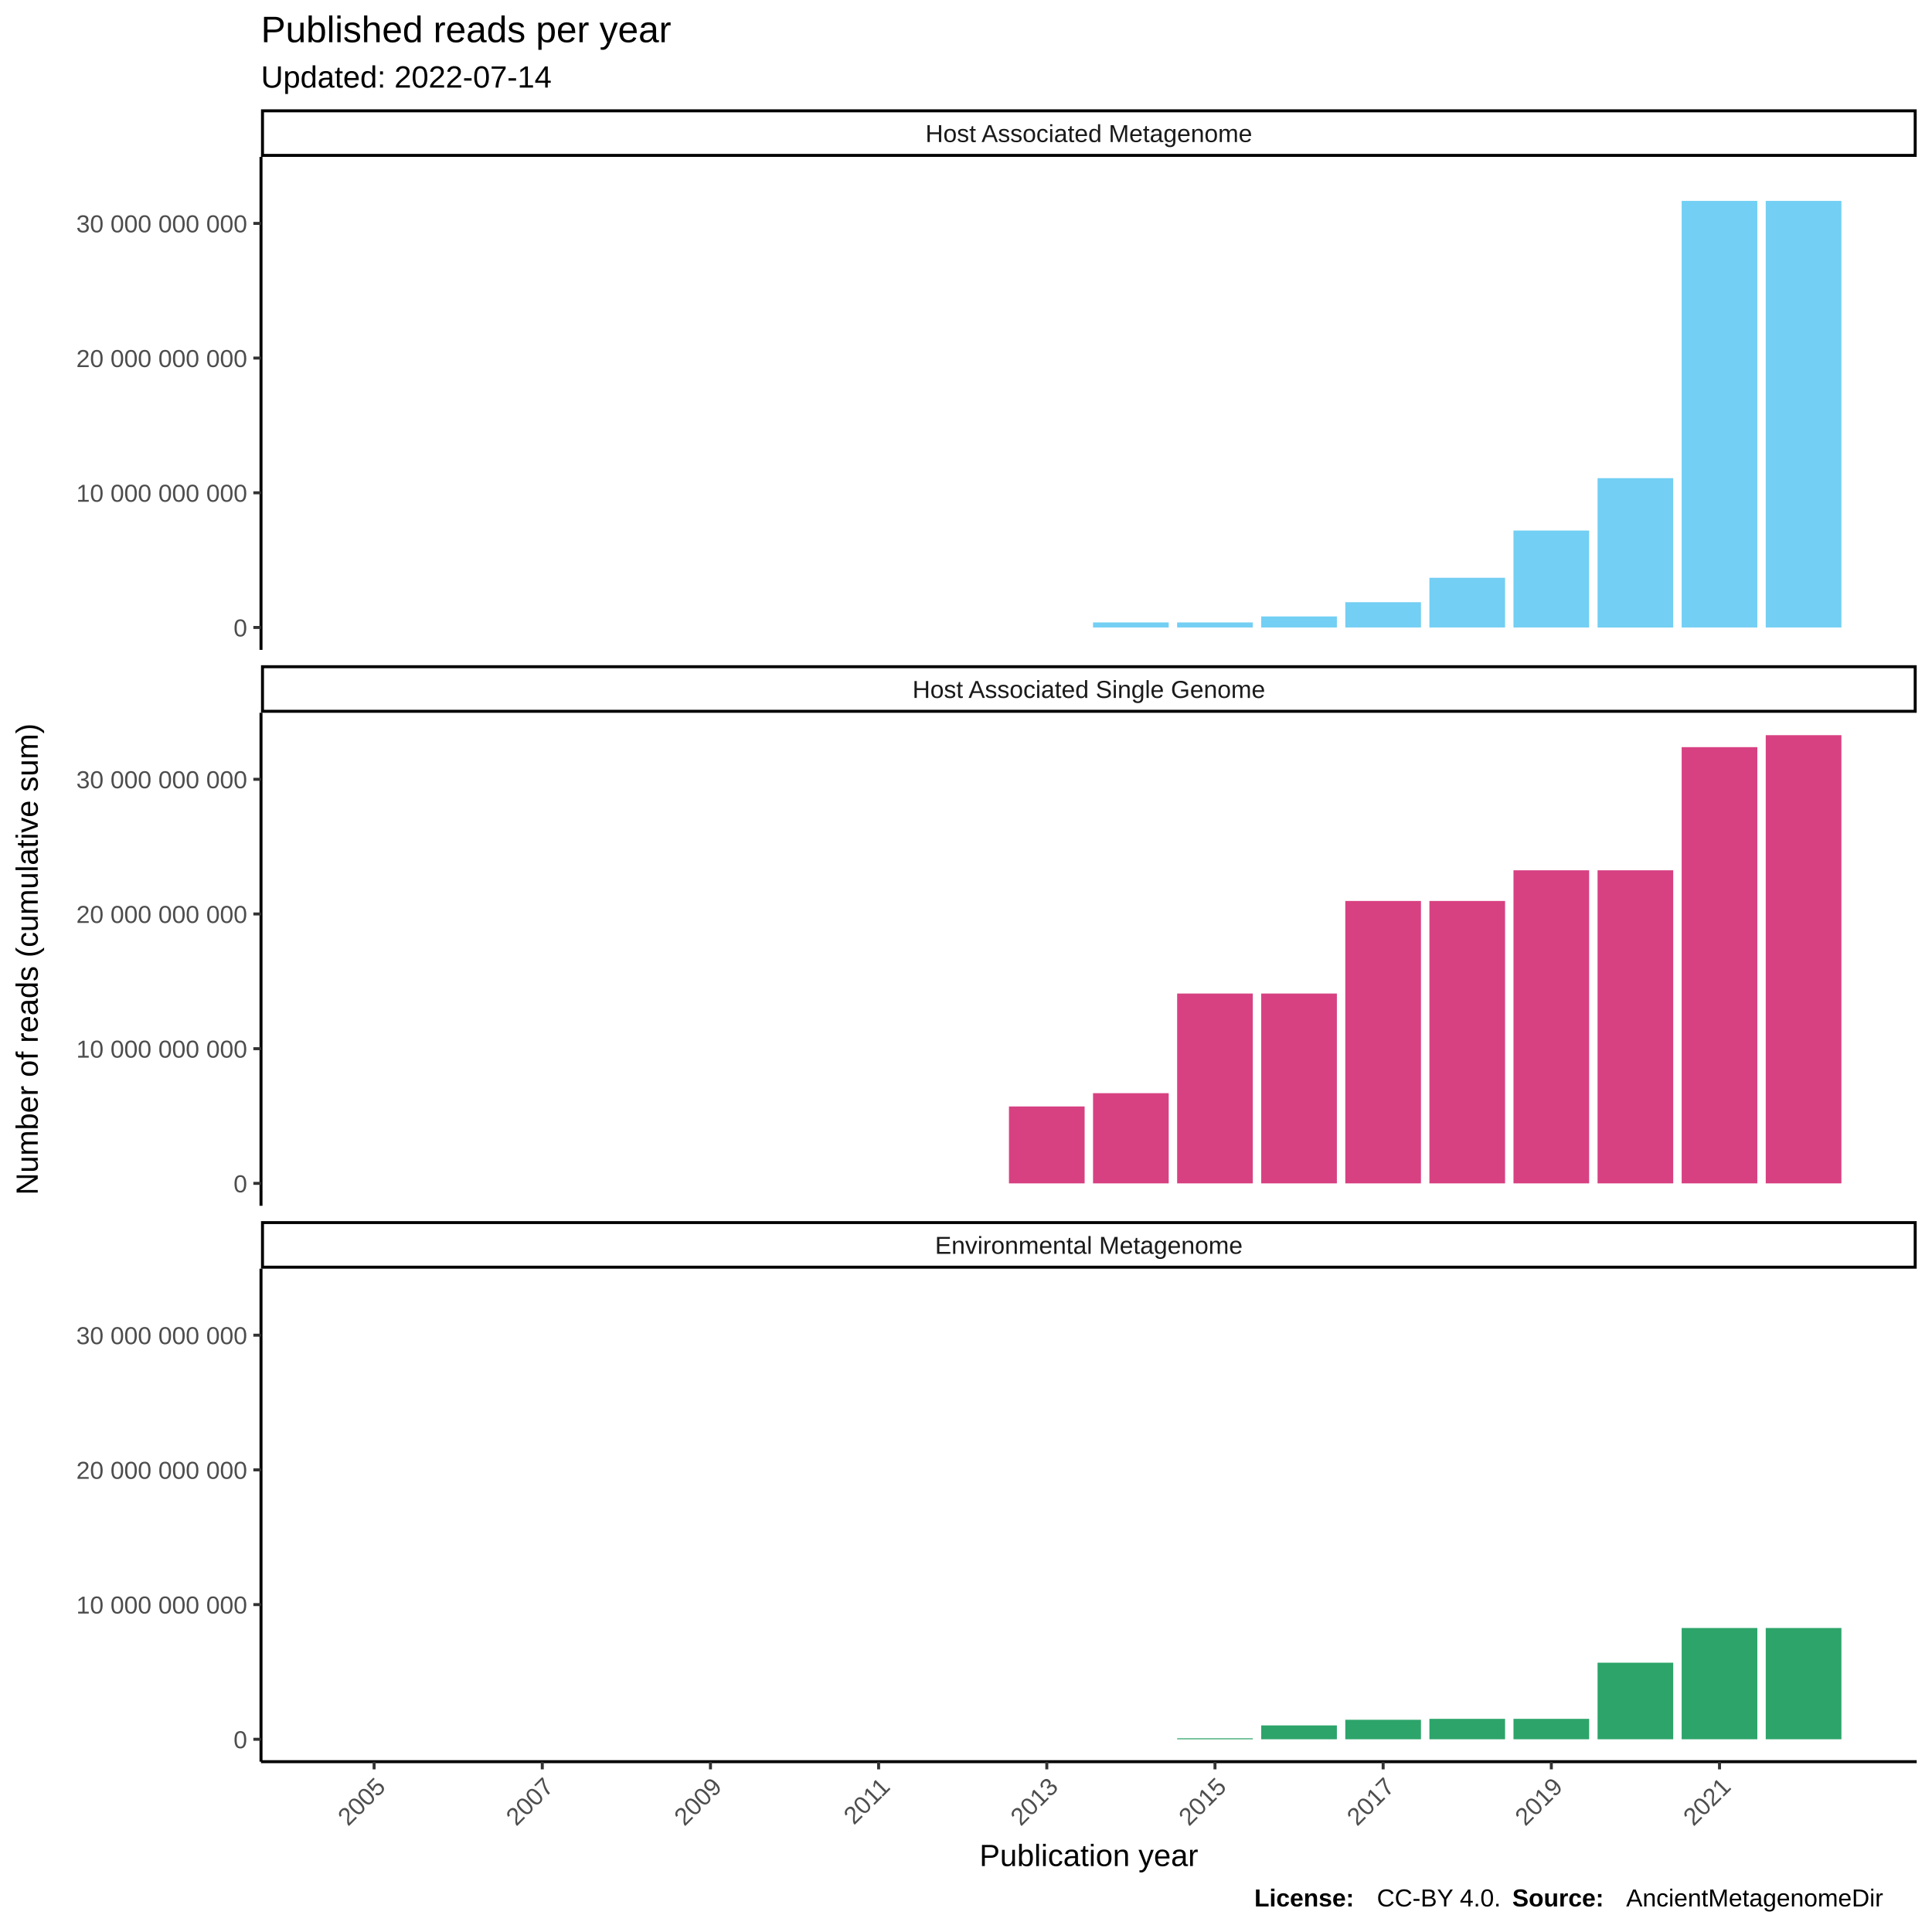
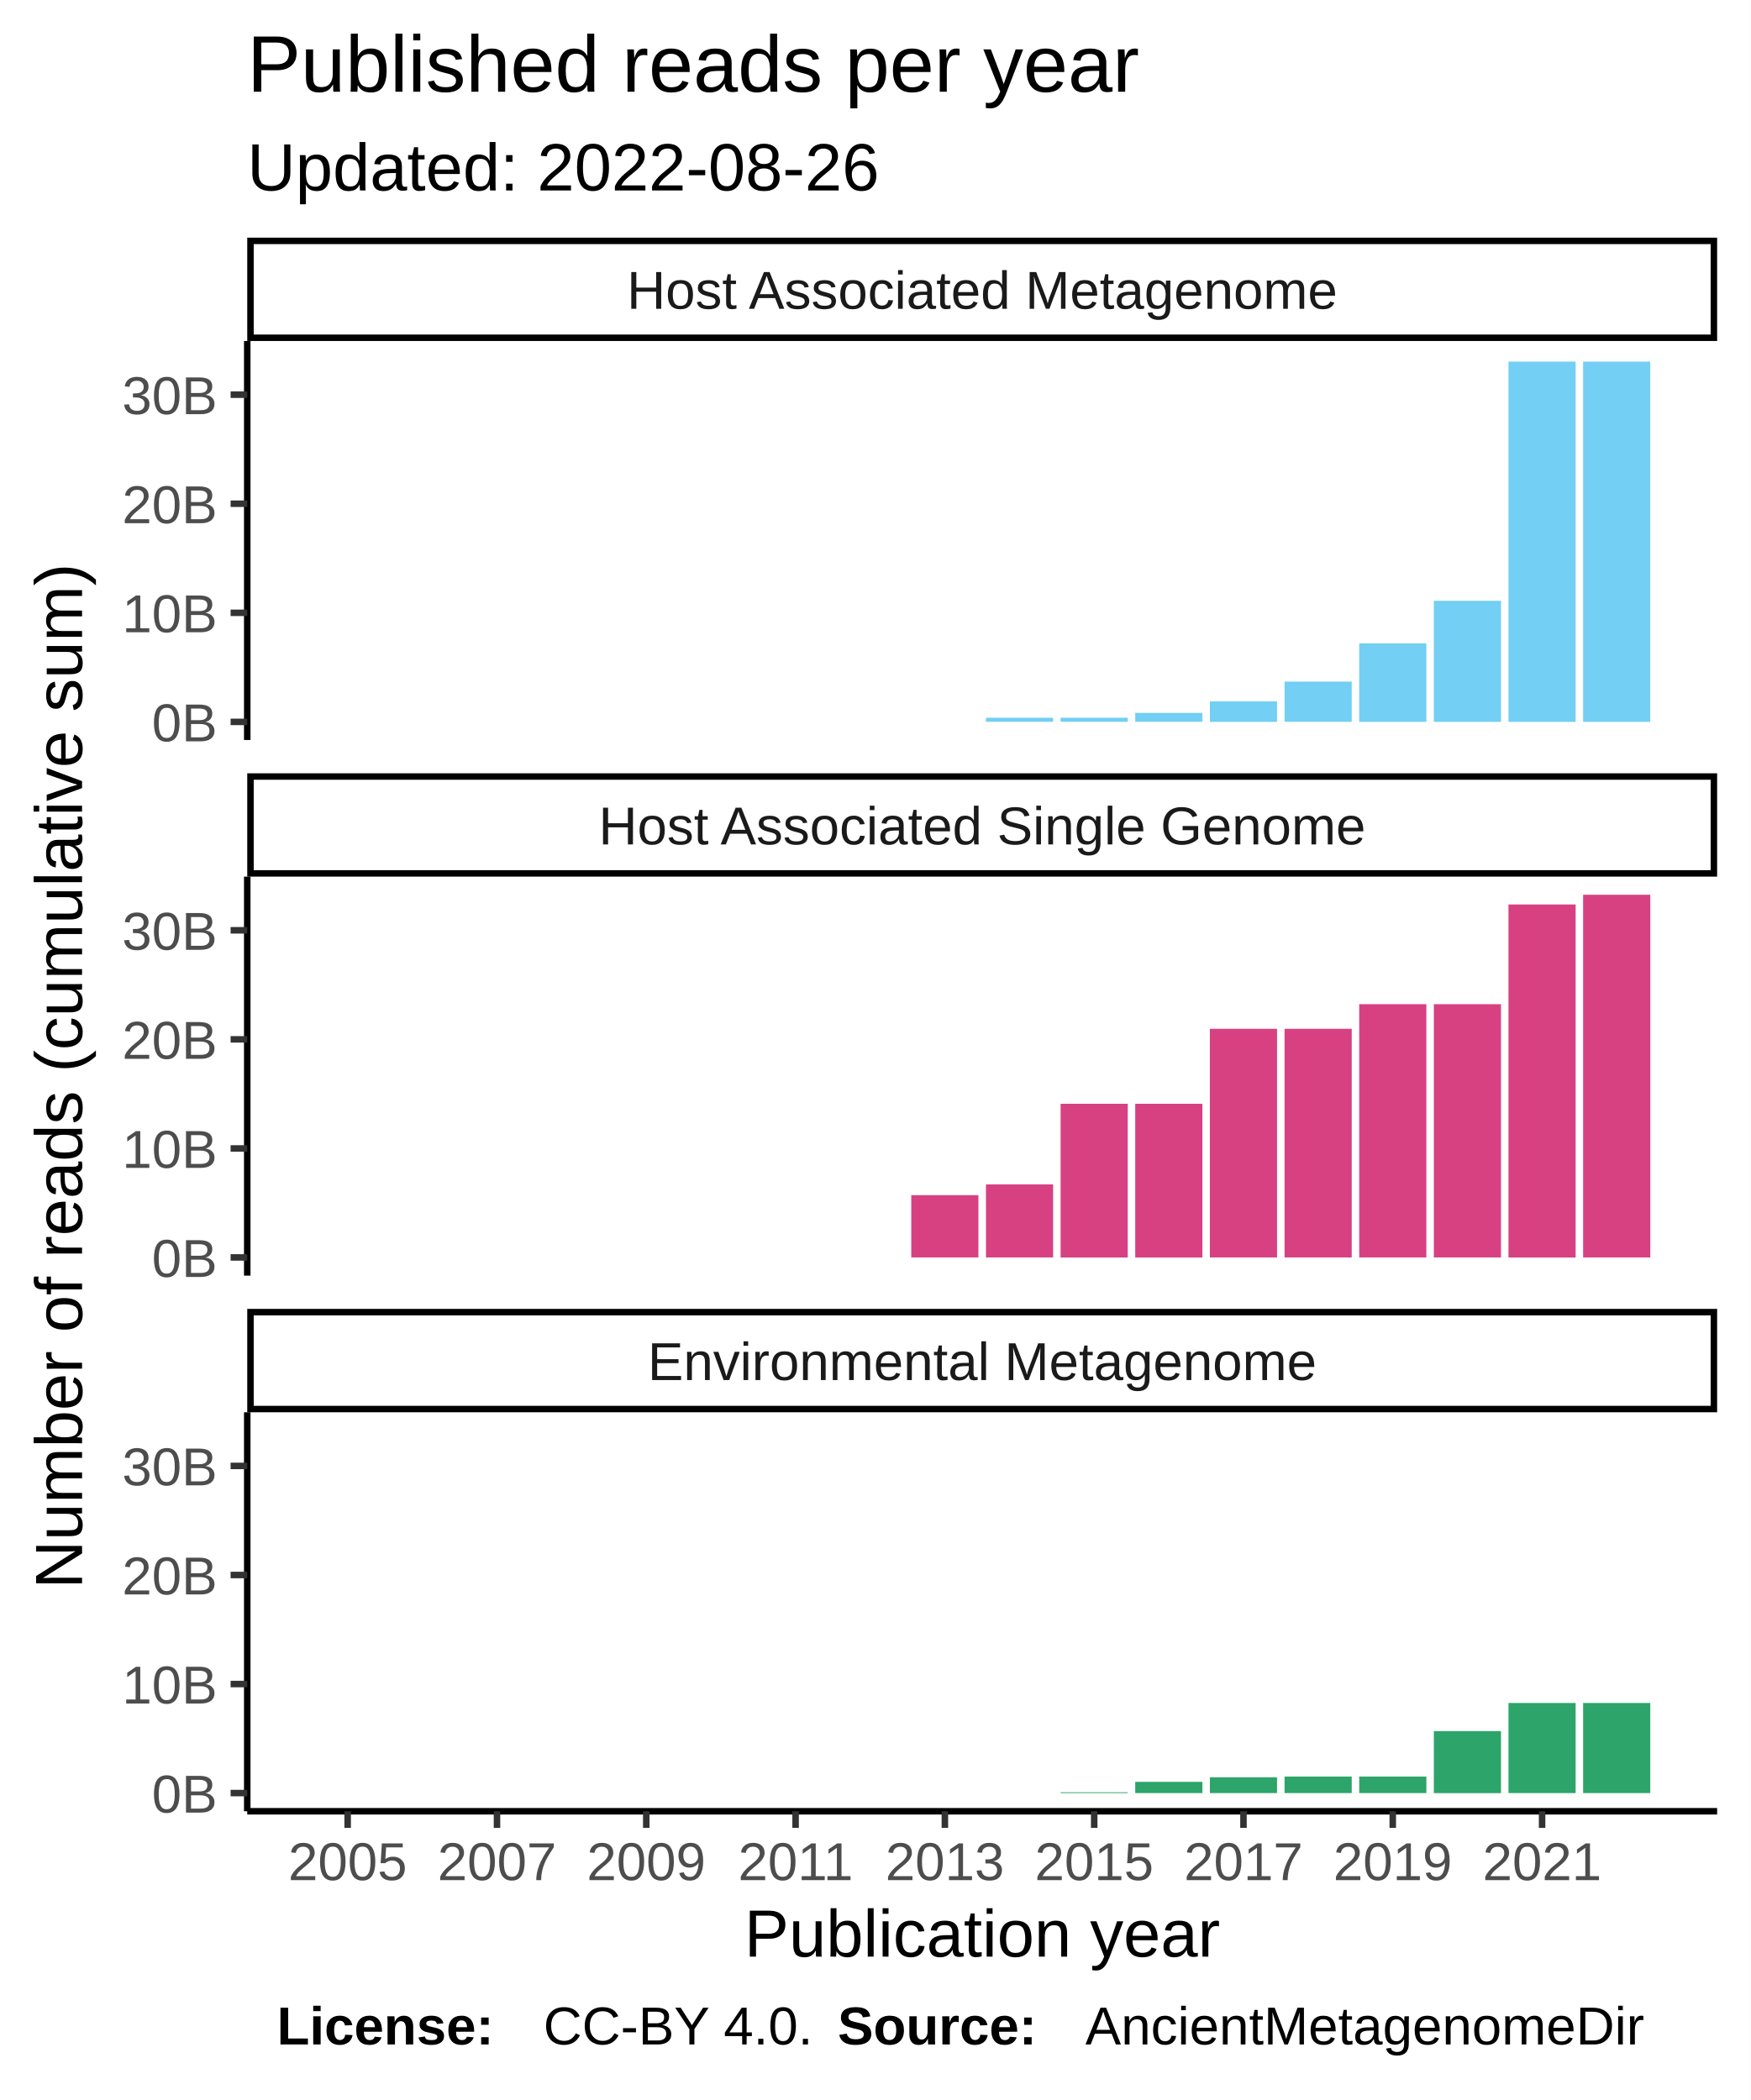
- <svg xmlns="http://www.w3.org/2000/svg" class="svglite" width="691.20pt" height="691.20pt" viewBox="0 0 691.20 691.20">
+ <svg xmlns="http://www.w3.org/2000/svg" class="svglite" width="288.00pt" height="345.60pt" viewBox="0 0 288.00 345.60">
  <defs>
    <style type="text/css">
    .svglite line, .svglite polyline, .svglite polygon, .svglite path, .svglite rect, .svglite circle {
      fill: none;
      stroke: #000000;
      stroke-linecap: round;
      stroke-linejoin: round;
      stroke-miterlimit: 10.00;
    }
    .svglite text {
      white-space: pre;
    }
  </style>
  </defs>
  <rect width="100%" height="100%" style="stroke: none; fill: #FFFFFF;" />
  <defs>
-     <clipPath id="cpMC4wMHw2OTEuMjB8MC4wMHw2OTEuMjA=">
-       <rect x="0.00" y="0.00" width="691.20" height="691.20" />
+     <clipPath id="cpMC4wMHwyODguMDB8MC4wMHwzNDUuNjA=">
+       <rect x="0.00" y="0.00" width="288.00" height="345.60" />
    </clipPath>
  </defs>
-   <g clip-path="url(#cpMC4wMHw2OTEuMjB8MC4wMHw2OTEuMjA=)">
-     <rect x="0.00" y="0.00" width="691.20" height="691.20" style="stroke-width: 1.07; stroke: #FFFFFF; fill: #FFFFFF;" />
+   <g clip-path="url(#cpMC4wMHwyODguMDB8MC4wMHwzNDUuNjA=)">
+     <rect x="0.00" y="0.00" width="288.00" height="345.60" style="stroke-width: 1.07; stroke: #FFFFFF; fill: #FFFFFF;" />
  </g>
  <defs>
-     <clipPath id="cpOTMuMzh8Njg1LjcyfDU2LjEyfDIzMi41MQ==">
-       <rect x="93.38" y="56.12" width="592.34" height="176.39" />
+     <clipPath id="cpNDAuNjh8MjgyLjUyfDU2LjEyfDEyMS43OA==">
+       <rect x="40.68" y="56.12" width="241.84" height="65.66" />
    </clipPath>
  </defs>
-   <g clip-path="url(#cpOTMuMzh8Njg1LjcyfDU2LjEyfDIzMi41MQ==)">
-     <rect x="93.38" y="56.12" width="592.34" height="176.39" style="stroke-width: 1.07; stroke: none; fill: #FFFFFF;" />
-     <rect x="120.30" y="224.49" width="27.07" height="0.00" style="stroke-width: 1.07; stroke: none; stroke-linecap: square; stroke-linejoin: miter; fill: #73CFF3;" />
-     <rect x="150.39" y="224.49" width="27.07" height="0.00" style="stroke-width: 1.07; stroke: none; stroke-linecap: square; stroke-linejoin: miter; fill: #73CFF3;" />
-     <rect x="180.47" y="224.49" width="27.07" height="0.00" style="stroke-width: 1.07; stroke: none; stroke-linecap: square; stroke-linejoin: miter; fill: #73CFF3;" />
-     <rect x="210.55" y="224.49" width="27.07" height="0.00" style="stroke-width: 1.07; stroke: none; stroke-linecap: square; stroke-linejoin: miter; fill: #73CFF3;" />
-     <rect x="240.64" y="224.49" width="27.07" height="0.00" style="stroke-width: 1.07; stroke: none; stroke-linecap: square; stroke-linejoin: miter; fill: #73CFF3;" />
-     <rect x="270.72" y="224.49" width="27.07" height="0.00" style="stroke-width: 1.07; stroke: none; stroke-linecap: square; stroke-linejoin: miter; fill: #73CFF3;" />
-     <rect x="300.80" y="224.49" width="27.07" height="0.00" style="stroke-width: 1.07; stroke: none; stroke-linecap: square; stroke-linejoin: miter; fill: #73CFF3;" />
-     <rect x="330.89" y="224.49" width="27.07" height="0.00" style="stroke-width: 1.07; stroke: none; stroke-linecap: square; stroke-linejoin: miter; fill: #73CFF3;" />
-     <rect x="360.97" y="224.49" width="27.07" height="0.00" style="stroke-width: 1.07; stroke: none; stroke-linecap: square; stroke-linejoin: miter; fill: #73CFF3;" />
-     <rect x="391.05" y="222.69" width="27.07" height="1.80" style="stroke-width: 1.07; stroke: none; stroke-linecap: square; stroke-linejoin: miter; fill: #73CFF3;" />
-     <rect x="421.14" y="222.69" width="27.07" height="1.80" style="stroke-width: 1.07; stroke: none; stroke-linecap: square; stroke-linejoin: miter; fill: #73CFF3;" />
-     <rect x="451.22" y="220.54" width="27.07" height="3.95" style="stroke-width: 1.07; stroke: none; stroke-linecap: square; stroke-linejoin: miter; fill: #73CFF3;" />
-     <rect x="481.30" y="215.45" width="27.07" height="9.04" style="stroke-width: 1.07; stroke: none; stroke-linecap: square; stroke-linejoin: miter; fill: #73CFF3;" />
-     <rect x="511.39" y="206.71" width="27.07" height="17.78" style="stroke-width: 1.07; stroke: none; stroke-linecap: square; stroke-linejoin: miter; fill: #73CFF3;" />
-     <rect x="541.47" y="189.81" width="27.07" height="34.68" style="stroke-width: 1.07; stroke: none; stroke-linecap: square; stroke-linejoin: miter; fill: #73CFF3;" />
-     <rect x="571.55" y="171.07" width="27.07" height="53.43" style="stroke-width: 1.07; stroke: none; stroke-linecap: square; stroke-linejoin: miter; fill: #73CFF3;" />
-     <rect x="601.64" y="71.87" width="27.07" height="152.62" style="stroke-width: 1.07; stroke: none; stroke-linecap: square; stroke-linejoin: miter; fill: #73CFF3;" />
-     <rect x="631.72" y="71.87" width="27.07" height="152.62" style="stroke-width: 1.07; stroke: none; stroke-linecap: square; stroke-linejoin: miter; fill: #73CFF3;" />
+   <g clip-path="url(#cpNDAuNjh8MjgyLjUyfDU2LjEyfDEyMS43OA==)">
+     <rect x="40.68" y="56.12" width="241.84" height="65.66" style="stroke-width: 1.07; stroke: none; fill: #FFFFFF;" />
+     <rect x="51.68" y="118.80" width="11.05" height="0.00" style="stroke-width: 1.07; stroke: none; stroke-linecap: square; stroke-linejoin: miter; fill: #73CFF3;" />
+     <rect x="63.96" y="118.80" width="11.05" height="0.00" style="stroke-width: 1.07; stroke: none; stroke-linecap: square; stroke-linejoin: miter; fill: #73CFF3;" />
+     <rect x="76.24" y="118.80" width="11.05" height="0.00" style="stroke-width: 1.07; stroke: none; stroke-linecap: square; stroke-linejoin: miter; fill: #73CFF3;" />
+     <rect x="88.52" y="118.80" width="11.05" height="0.00" style="stroke-width: 1.07; stroke: none; stroke-linecap: square; stroke-linejoin: miter; fill: #73CFF3;" />
+     <rect x="100.80" y="118.80" width="11.05" height="0.00" style="stroke-width: 1.07; stroke: none; stroke-linecap: square; stroke-linejoin: miter; fill: #73CFF3;" />
+     <rect x="113.09" y="118.80" width="11.05" height="0.00" style="stroke-width: 1.07; stroke: none; stroke-linecap: square; stroke-linejoin: miter; fill: #73CFF3;" />
+     <rect x="125.37" y="118.80" width="11.05" height="0.00" style="stroke-width: 1.07; stroke: none; stroke-linecap: square; stroke-linejoin: miter; fill: #73CFF3;" />
+     <rect x="137.65" y="118.80" width="11.05" height="0.00" style="stroke-width: 1.07; stroke: none; stroke-linecap: square; stroke-linejoin: miter; fill: #73CFF3;" />
+     <rect x="149.93" y="118.80" width="11.05" height="0.00" style="stroke-width: 1.07; stroke: none; stroke-linecap: square; stroke-linejoin: miter; fill: #73CFF3;" />
+     <rect x="162.22" y="118.12" width="11.05" height="0.67" style="stroke-width: 1.07; stroke: none; stroke-linecap: square; stroke-linejoin: miter; fill: #73CFF3;" />
+     <rect x="174.50" y="118.12" width="11.05" height="0.67" style="stroke-width: 1.07; stroke: none; stroke-linecap: square; stroke-linejoin: miter; fill: #73CFF3;" />
+     <rect x="186.78" y="117.32" width="11.05" height="1.47" style="stroke-width: 1.07; stroke: none; stroke-linecap: square; stroke-linejoin: miter; fill: #73CFF3;" />
+     <rect x="199.06" y="115.43" width="11.05" height="3.37" style="stroke-width: 1.07; stroke: none; stroke-linecap: square; stroke-linejoin: miter; fill: #73CFF3;" />
+     <rect x="211.35" y="112.17" width="11.05" height="6.62" style="stroke-width: 1.07; stroke: none; stroke-linecap: square; stroke-linejoin: miter; fill: #73CFF3;" />
+     <rect x="223.63" y="105.88" width="11.05" height="12.92" style="stroke-width: 1.07; stroke: none; stroke-linecap: square; stroke-linejoin: miter; fill: #73CFF3;" />
+     <rect x="235.91" y="98.87" width="11.05" height="19.93" style="stroke-width: 1.07; stroke: none; stroke-linecap: square; stroke-linejoin: miter; fill: #73CFF3;" />
+     <rect x="248.19" y="59.51" width="11.05" height="59.29" style="stroke-width: 1.07; stroke: none; stroke-linecap: square; stroke-linejoin: miter; fill: #73CFF3;" />
+     <rect x="260.47" y="59.51" width="11.05" height="59.29" style="stroke-width: 1.07; stroke: none; stroke-linecap: square; stroke-linejoin: miter; fill: #73CFF3;" />
  </g>
-   <g clip-path="url(#cpMC4wMHw2OTEuMjB8MC4wMHw2OTEuMjA=)">
+   <g clip-path="url(#cpMC4wMHwyODguMDB8MC4wMHwzNDUuNjA=)">
</g>
  <defs>
-     <clipPath id="cpOTMuMzh8Njg1LjcyfDI1NS4wMHw0MzEuMzk=">
-       <rect x="93.38" y="255.00" width="592.34" height="176.39" />
+     <clipPath id="cpNDAuNjh8MjgyLjUyfDE0NC4yN3wyMDkuOTM=">
+       <rect x="40.68" y="144.27" width="241.84" height="65.66" />
    </clipPath>
  </defs>
-   <g clip-path="url(#cpOTMuMzh8Njg1LjcyfDI1NS4wMHw0MzEuMzk=)">
-     <rect x="93.38" y="255.00" width="592.34" height="176.39" style="stroke-width: 1.07; stroke: none; fill: #FFFFFF;" />
-     <rect x="120.30" y="423.37" width="27.07" height="0.00" style="stroke-width: 1.07; stroke: none; stroke-linecap: square; stroke-linejoin: miter; fill: #D74182;" />
-     <rect x="150.39" y="423.37" width="27.07" height="0.00" style="stroke-width: 1.07; stroke: none; stroke-linecap: square; stroke-linejoin: miter; fill: #D74182;" />
-     <rect x="180.47" y="423.37" width="27.07" height="0.00" style="stroke-width: 1.07; stroke: none; stroke-linecap: square; stroke-linejoin: miter; fill: #D74182;" />
-     <rect x="210.55" y="423.37" width="27.07" height="0.00" style="stroke-width: 1.07; stroke: none; stroke-linecap: square; stroke-linejoin: miter; fill: #D74182;" />
-     <rect x="240.64" y="423.37" width="27.07" height="0.00" style="stroke-width: 1.07; stroke: none; stroke-linecap: square; stroke-linejoin: miter; fill: #D74182;" />
-     <rect x="270.72" y="423.37" width="27.07" height="0.00" style="stroke-width: 1.07; stroke: none; stroke-linecap: square; stroke-linejoin: miter; fill: #D74182;" />
-     <rect x="300.80" y="423.37" width="27.07" height="0.00" style="stroke-width: 1.07; stroke: none; stroke-linecap: square; stroke-linejoin: miter; fill: #D74182;" />
-     <rect x="330.89" y="423.37" width="27.07" height="0.00" style="stroke-width: 1.07; stroke: none; stroke-linecap: square; stroke-linejoin: miter; fill: #D74182;" />
-     <rect x="360.97" y="395.85" width="27.07" height="27.52" style="stroke-width: 1.07; stroke: none; stroke-linecap: square; stroke-linejoin: miter; fill: #D74182;" />
-     <rect x="391.05" y="391.10" width="27.07" height="32.27" style="stroke-width: 1.07; stroke: none; stroke-linecap: square; stroke-linejoin: miter; fill: #D74182;" />
-     <rect x="421.14" y="355.45" width="27.07" height="67.92" style="stroke-width: 1.07; stroke: none; stroke-linecap: square; stroke-linejoin: miter; fill: #D74182;" />
-     <rect x="451.22" y="355.45" width="27.07" height="67.92" style="stroke-width: 1.07; stroke: none; stroke-linecap: square; stroke-linejoin: miter; fill: #D74182;" />
-     <rect x="481.30" y="322.33" width="27.07" height="101.04" style="stroke-width: 1.07; stroke: none; stroke-linecap: square; stroke-linejoin: miter; fill: #D74182;" />
-     <rect x="511.39" y="322.33" width="27.07" height="101.04" style="stroke-width: 1.07; stroke: none; stroke-linecap: square; stroke-linejoin: miter; fill: #D74182;" />
-     <rect x="541.47" y="311.36" width="27.07" height="112.01" style="stroke-width: 1.07; stroke: none; stroke-linecap: square; stroke-linejoin: miter; fill: #D74182;" />
-     <rect x="571.55" y="311.36" width="27.07" height="112.01" style="stroke-width: 1.07; stroke: none; stroke-linecap: square; stroke-linejoin: miter; fill: #D74182;" />
-     <rect x="601.64" y="267.30" width="27.07" height="156.07" style="stroke-width: 1.07; stroke: none; stroke-linecap: square; stroke-linejoin: miter; fill: #D74182;" />
-     <rect x="631.72" y="263.02" width="27.07" height="160.35" style="stroke-width: 1.07; stroke: none; stroke-linecap: square; stroke-linejoin: miter; fill: #D74182;" />
+   <g clip-path="url(#cpNDAuNjh8MjgyLjUyfDE0NC4yN3wyMDkuOTM=)">
+     <rect x="40.68" y="144.27" width="241.84" height="65.66" style="stroke-width: 1.07; stroke: none; fill: #FFFFFF;" />
+     <rect x="51.68" y="206.94" width="11.05" height="0.00" style="stroke-width: 1.07; stroke: none; stroke-linecap: square; stroke-linejoin: miter; fill: #D74182;" />
+     <rect x="63.96" y="206.94" width="11.05" height="0.00" style="stroke-width: 1.07; stroke: none; stroke-linecap: square; stroke-linejoin: miter; fill: #D74182;" />
+     <rect x="76.24" y="206.94" width="11.05" height="0.00" style="stroke-width: 1.07; stroke: none; stroke-linecap: square; stroke-linejoin: miter; fill: #D74182;" />
+     <rect x="88.52" y="206.94" width="11.05" height="0.00" style="stroke-width: 1.07; stroke: none; stroke-linecap: square; stroke-linejoin: miter; fill: #D74182;" />
+     <rect x="100.80" y="206.94" width="11.05" height="0.00" style="stroke-width: 1.07; stroke: none; stroke-linecap: square; stroke-linejoin: miter; fill: #D74182;" />
+     <rect x="113.09" y="206.94" width="11.05" height="0.00" style="stroke-width: 1.07; stroke: none; stroke-linecap: square; stroke-linejoin: miter; fill: #D74182;" />
+     <rect x="125.37" y="206.94" width="11.05" height="0.00" style="stroke-width: 1.07; stroke: none; stroke-linecap: square; stroke-linejoin: miter; fill: #D74182;" />
+     <rect x="137.65" y="206.94" width="11.05" height="0.00" style="stroke-width: 1.07; stroke: none; stroke-linecap: square; stroke-linejoin: miter; fill: #D74182;" />
+     <rect x="149.93" y="196.69" width="11.05" height="10.25" style="stroke-width: 1.07; stroke: none; stroke-linecap: square; stroke-linejoin: miter; fill: #D74182;" />
+     <rect x="162.22" y="194.92" width="11.05" height="12.02" style="stroke-width: 1.07; stroke: none; stroke-linecap: square; stroke-linejoin: miter; fill: #D74182;" />
+     <rect x="174.50" y="181.65" width="11.05" height="25.30" style="stroke-width: 1.07; stroke: none; stroke-linecap: square; stroke-linejoin: miter; fill: #D74182;" />
+     <rect x="186.78" y="181.65" width="11.05" height="25.30" style="stroke-width: 1.07; stroke: none; stroke-linecap: square; stroke-linejoin: miter; fill: #D74182;" />
+     <rect x="199.06" y="169.31" width="11.05" height="37.63" style="stroke-width: 1.07; stroke: none; stroke-linecap: square; stroke-linejoin: miter; fill: #D74182;" />
+     <rect x="211.35" y="169.31" width="11.05" height="37.63" style="stroke-width: 1.07; stroke: none; stroke-linecap: square; stroke-linejoin: miter; fill: #D74182;" />
+     <rect x="223.63" y="165.26" width="11.05" height="41.68" style="stroke-width: 1.07; stroke: none; stroke-linecap: square; stroke-linejoin: miter; fill: #D74182;" />
+     <rect x="235.91" y="165.26" width="11.05" height="41.68" style="stroke-width: 1.07; stroke: none; stroke-linecap: square; stroke-linejoin: miter; fill: #D74182;" />
+     <rect x="248.19" y="148.85" width="11.05" height="58.10" style="stroke-width: 1.07; stroke: none; stroke-linecap: square; stroke-linejoin: miter; fill: #D74182;" />
+     <rect x="260.47" y="147.25" width="11.05" height="59.69" style="stroke-width: 1.07; stroke: none; stroke-linecap: square; stroke-linejoin: miter; fill: #D74182;" />
  </g>
-   <g clip-path="url(#cpMC4wMHw2OTEuMjB8MC4wMHw2OTEuMjA=)">
+   <g clip-path="url(#cpMC4wMHwyODguMDB8MC4wMHwzNDUuNjA=)">
</g>
  <defs>
-     <clipPath id="cpOTMuMzh8Njg1LjcyfDQ1My44OHw2MzAuMjc=">
-       <rect x="93.38" y="453.88" width="592.34" height="176.39" />
+     <clipPath id="cpNDAuNjh8MjgyLjUyfDIzMi40MnwyOTguMDg=">
+       <rect x="40.68" y="232.42" width="241.84" height="65.66" />
    </clipPath>
  </defs>
-   <g clip-path="url(#cpOTMuMzh8Njg1LjcyfDQ1My44OHw2MzAuMjc=)">
-     <rect x="93.38" y="453.88" width="592.34" height="176.39" style="stroke-width: 1.07; stroke: none; fill: #FFFFFF;" />
-     <rect x="120.30" y="622.25" width="27.07" height="0.00" style="stroke-width: 1.07; stroke: none; stroke-linecap: square; stroke-linejoin: miter; fill: #2DA46A;" />
-     <rect x="150.39" y="622.25" width="27.07" height="0.00" style="stroke-width: 1.07; stroke: none; stroke-linecap: square; stroke-linejoin: miter; fill: #2DA46A;" />
-     <rect x="180.47" y="622.25" width="27.07" height="0.00" style="stroke-width: 1.07; stroke: none; stroke-linecap: square; stroke-linejoin: miter; fill: #2DA46A;" />
-     <rect x="210.55" y="622.25" width="27.07" height="0.00" style="stroke-width: 1.07; stroke: none; stroke-linecap: square; stroke-linejoin: miter; fill: #2DA46A;" />
-     <rect x="240.64" y="622.25" width="27.07" height="0.00" style="stroke-width: 1.07; stroke: none; stroke-linecap: square; stroke-linejoin: miter; fill: #2DA46A;" />
-     <rect x="270.72" y="622.25" width="27.07" height="0.00" style="stroke-width: 1.07; stroke: none; stroke-linecap: square; stroke-linejoin: miter; fill: #2DA46A;" />
-     <rect x="300.80" y="622.25" width="27.07" height="0.00" style="stroke-width: 1.07; stroke: none; stroke-linecap: square; stroke-linejoin: miter; fill: #2DA46A;" />
-     <rect x="330.89" y="622.25" width="27.07" height="0.00" style="stroke-width: 1.07; stroke: none; stroke-linecap: square; stroke-linejoin: miter; fill: #2DA46A;" />
-     <rect x="360.97" y="622.25" width="27.07" height="0.00" style="stroke-width: 1.07; stroke: none; stroke-linecap: square; stroke-linejoin: miter; fill: #2DA46A;" />
-     <rect x="391.05" y="622.25" width="27.07" height="0.00" style="stroke-width: 1.07; stroke: none; stroke-linecap: square; stroke-linejoin: miter; fill: #2DA46A;" />
-     <rect x="421.14" y="621.90" width="27.07" height="0.35" style="stroke-width: 1.07; stroke: none; stroke-linecap: square; stroke-linejoin: miter; fill: #2DA46A;" />
-     <rect x="451.22" y="617.29" width="27.07" height="4.96" style="stroke-width: 1.07; stroke: none; stroke-linecap: square; stroke-linejoin: miter; fill: #2DA46A;" />
-     <rect x="481.30" y="615.27" width="27.07" height="6.98" style="stroke-width: 1.07; stroke: none; stroke-linecap: square; stroke-linejoin: miter; fill: #2DA46A;" />
-     <rect x="511.39" y="614.94" width="27.07" height="7.31" style="stroke-width: 1.07; stroke: none; stroke-linecap: square; stroke-linejoin: miter; fill: #2DA46A;" />
-     <rect x="541.47" y="614.94" width="27.07" height="7.31" style="stroke-width: 1.07; stroke: none; stroke-linecap: square; stroke-linejoin: miter; fill: #2DA46A;" />
-     <rect x="571.55" y="594.85" width="27.07" height="27.40" style="stroke-width: 1.07; stroke: none; stroke-linecap: square; stroke-linejoin: miter; fill: #2DA46A;" />
-     <rect x="601.64" y="582.44" width="27.07" height="39.81" style="stroke-width: 1.07; stroke: none; stroke-linecap: square; stroke-linejoin: miter; fill: #2DA46A;" />
-     <rect x="631.72" y="582.44" width="27.07" height="39.81" style="stroke-width: 1.07; stroke: none; stroke-linecap: square; stroke-linejoin: miter; fill: #2DA46A;" />
+   <g clip-path="url(#cpNDAuNjh8MjgyLjUyfDIzMi40MnwyOTguMDg=)">
+     <rect x="40.68" y="232.42" width="241.84" height="65.66" style="stroke-width: 1.07; stroke: none; fill: #FFFFFF;" />
+     <rect x="51.68" y="295.09" width="11.05" height="0.00" style="stroke-width: 1.07; stroke: none; stroke-linecap: square; stroke-linejoin: miter; fill: #2DA46A;" />
+     <rect x="63.96" y="295.09" width="11.05" height="0.00" style="stroke-width: 1.07; stroke: none; stroke-linecap: square; stroke-linejoin: miter; fill: #2DA46A;" />
+     <rect x="76.24" y="295.09" width="11.05" height="0.00" style="stroke-width: 1.07; stroke: none; stroke-linecap: square; stroke-linejoin: miter; fill: #2DA46A;" />
+     <rect x="88.52" y="295.09" width="11.05" height="0.00" style="stroke-width: 1.07; stroke: none; stroke-linecap: square; stroke-linejoin: miter; fill: #2DA46A;" />
+     <rect x="100.80" y="295.09" width="11.05" height="0.00" style="stroke-width: 1.07; stroke: none; stroke-linecap: square; stroke-linejoin: miter; fill: #2DA46A;" />
+     <rect x="113.09" y="295.09" width="11.05" height="0.00" style="stroke-width: 1.07; stroke: none; stroke-linecap: square; stroke-linejoin: miter; fill: #2DA46A;" />
+     <rect x="125.37" y="295.09" width="11.05" height="0.00" style="stroke-width: 1.07; stroke: none; stroke-linecap: square; stroke-linejoin: miter; fill: #2DA46A;" />
+     <rect x="137.65" y="295.09" width="11.05" height="0.00" style="stroke-width: 1.07; stroke: none; stroke-linecap: square; stroke-linejoin: miter; fill: #2DA46A;" />
+     <rect x="149.93" y="295.09" width="11.05" height="0.00" style="stroke-width: 1.07; stroke: none; stroke-linecap: square; stroke-linejoin: miter; fill: #2DA46A;" />
+     <rect x="162.22" y="295.09" width="11.05" height="0.00" style="stroke-width: 1.07; stroke: none; stroke-linecap: square; stroke-linejoin: miter; fill: #2DA46A;" />
+     <rect x="174.50" y="294.96" width="11.05" height="0.13" style="stroke-width: 1.07; stroke: none; stroke-linecap: square; stroke-linejoin: miter; fill: #2DA46A;" />
+     <rect x="186.78" y="293.24" width="11.05" height="1.85" style="stroke-width: 1.07; stroke: none; stroke-linecap: square; stroke-linejoin: miter; fill: #2DA46A;" />
+     <rect x="199.06" y="292.49" width="11.05" height="2.60" style="stroke-width: 1.07; stroke: none; stroke-linecap: square; stroke-linejoin: miter; fill: #2DA46A;" />
+     <rect x="211.35" y="292.37" width="11.05" height="2.72" style="stroke-width: 1.07; stroke: none; stroke-linecap: square; stroke-linejoin: miter; fill: #2DA46A;" />
+     <rect x="223.63" y="292.37" width="11.05" height="2.72" style="stroke-width: 1.07; stroke: none; stroke-linecap: square; stroke-linejoin: miter; fill: #2DA46A;" />
+     <rect x="235.91" y="284.89" width="11.05" height="10.21" style="stroke-width: 1.07; stroke: none; stroke-linecap: square; stroke-linejoin: miter; fill: #2DA46A;" />
+     <rect x="248.19" y="280.26" width="11.05" height="14.83" style="stroke-width: 1.07; stroke: none; stroke-linecap: square; stroke-linejoin: miter; fill: #2DA46A;" />
+     <rect x="260.47" y="280.26" width="11.05" height="14.83" style="stroke-width: 1.07; stroke: none; stroke-linecap: square; stroke-linejoin: miter; fill: #2DA46A;" />
  </g>
-   <g clip-path="url(#cpMC4wMHw2OTEuMjB8MC4wMHw2OTEuMjA=)">
+   <g clip-path="url(#cpMC4wMHwyODguMDB8MC4wMHwzNDUuNjA=)">
</g>
  <defs>
-     <clipPath id="cpOTMuMzh8Njg1LjcyfDQzNi44N3w0NTMuODg=">
-       <rect x="93.38" y="436.87" width="592.34" height="17.01" />
+     <clipPath id="cpNDAuNjh8MjgyLjUyfDIxNS40MXwyMzIuNDI=">
+       <rect x="40.68" y="215.41" width="241.84" height="17.01" />
    </clipPath>
  </defs>
-   <g clip-path="url(#cpOTMuMzh8Njg1LjcyfDQzNi44N3w0NTMuODg=)">
-     <rect x="93.38" y="436.87" width="592.34" height="17.01" style="stroke-width: 2.13; fill: #FFFFFF;" />
-     <text x="389.55" y="448.58" text-anchor="middle" style="font-size: 8.80px;fill: #1A1A1A; font-family: &quot;Arial&quot;;" textLength="124.59px" lengthAdjust="spacingAndGlyphs">Environmental Metagenome</text>
+   <g clip-path="url(#cpNDAuNjh8MjgyLjUyfDIxNS40MXwyMzIuNDI=)">
+     <rect x="40.68" y="215.41" width="241.84" height="17.01" style="stroke-width: 2.13; fill: #FFFFFF;" />
+     <text x="161.60" y="227.12" text-anchor="middle" style="font-size: 8.80px;fill: #1A1A1A; font-family: &quot;Arial&quot;;" textLength="124.59px" lengthAdjust="spacingAndGlyphs">Environmental Metagenome</text>
  </g>
-   <g clip-path="url(#cpMC4wMHw2OTEuMjB8MC4wMHw2OTEuMjA=)">
+   <g clip-path="url(#cpMC4wMHwyODguMDB8MC4wMHwzNDUuNjA=)">
</g>
  <defs>
-     <clipPath id="cpOTMuMzh8Njg1LjcyfDIzNy45OXwyNTUuMDA=">
-       <rect x="93.38" y="237.99" width="592.34" height="17.01" />
+     <clipPath id="cpNDAuNjh8MjgyLjUyfDEyNy4yNnwxNDQuMjc=">
+       <rect x="40.68" y="127.26" width="241.84" height="17.01" />
    </clipPath>
  </defs>
-   <g clip-path="url(#cpOTMuMzh8Njg1LjcyfDIzNy45OXwyNTUuMDA=)">
-     <rect x="93.38" y="237.99" width="592.34" height="17.01" style="stroke-width: 2.13; fill: #FFFFFF;" />
-     <text x="389.55" y="249.70" text-anchor="middle" style="font-size: 8.80px;fill: #1A1A1A; font-family: &quot;Arial&quot;;" textLength="140.36px" lengthAdjust="spacingAndGlyphs">Host Associated Single Genome</text>
+   <g clip-path="url(#cpNDAuNjh8MjgyLjUyfDEyNy4yNnwxNDQuMjc=)">
+     <rect x="40.68" y="127.26" width="241.84" height="17.01" style="stroke-width: 2.13; fill: #FFFFFF;" />
+     <text x="161.60" y="138.97" text-anchor="middle" style="font-size: 8.80px;fill: #1A1A1A; font-family: &quot;Arial&quot;;" textLength="140.36px" lengthAdjust="spacingAndGlyphs">Host Associated Single Genome</text>
  </g>
-   <g clip-path="url(#cpMC4wMHw2OTEuMjB8MC4wMHw2OTEuMjA=)">
+   <g clip-path="url(#cpMC4wMHwyODguMDB8MC4wMHwzNDUuNjA=)">
</g>
  <defs>
-     <clipPath id="cpOTMuMzh8Njg1LjcyfDM5LjExfDU2LjEy">
-       <rect x="93.38" y="39.11" width="592.34" height="17.01" />
+     <clipPath id="cpNDAuNjh8MjgyLjUyfDM5LjExfDU2LjEy">
+       <rect x="40.68" y="39.11" width="241.84" height="17.01" />
    </clipPath>
  </defs>
-   <g clip-path="url(#cpOTMuMzh8Njg1LjcyfDM5LjExfDU2LjEy)">
-     <rect x="93.38" y="39.11" width="592.34" height="17.01" style="stroke-width: 2.13; fill: #FFFFFF;" />
-     <text x="389.55" y="50.82" text-anchor="middle" style="font-size: 8.80px;fill: #1A1A1A; font-family: &quot;Arial&quot;;" textLength="131.12px" lengthAdjust="spacingAndGlyphs">Host Associated Metagenome</text>
+   <g clip-path="url(#cpNDAuNjh8MjgyLjUyfDM5LjExfDU2LjEy)">
+     <rect x="40.68" y="39.11" width="241.84" height="17.01" style="stroke-width: 2.13; fill: #FFFFFF;" />
+     <text x="161.60" y="50.82" text-anchor="middle" style="font-size: 8.80px;fill: #1A1A1A; font-family: &quot;Arial&quot;;" textLength="131.12px" lengthAdjust="spacingAndGlyphs">Host Associated Metagenome</text>
  </g>
-   <g clip-path="url(#cpMC4wMHw2OTEuMjB8MC4wMHw2OTEuMjA=)">
-     <polyline points="93.38,630.27 685.72,630.27 " style="stroke-width: 1.07; stroke-linecap: butt;" />
-     <polyline points="133.84,633.01 133.84,630.27 " style="stroke-width: 1.07; stroke: #333333; stroke-linecap: butt;" />
-     <polyline points="194.01,633.01 194.01,630.27 " style="stroke-width: 1.07; stroke: #333333; stroke-linecap: butt;" />
-     <polyline points="254.18,633.01 254.18,630.27 " style="stroke-width: 1.07; stroke: #333333; stroke-linecap: butt;" />
-     <polyline points="314.34,633.01 314.34,630.27 " style="stroke-width: 1.07; stroke: #333333; stroke-linecap: butt;" />
-     <polyline points="374.51,633.01 374.51,630.27 " style="stroke-width: 1.07; stroke: #333333; stroke-linecap: butt;" />
-     <polyline points="434.68,633.01 434.68,630.27 " style="stroke-width: 1.07; stroke: #333333; stroke-linecap: butt;" />
-     <polyline points="494.84,633.01 494.84,630.27 " style="stroke-width: 1.07; stroke: #333333; stroke-linecap: butt;" />
-     <polyline points="555.01,633.01 555.01,630.27 " style="stroke-width: 1.07; stroke: #333333; stroke-linecap: butt;" />
-     <polyline points="615.18,633.01 615.18,630.27 " style="stroke-width: 1.07; stroke: #333333; stroke-linecap: butt;" />
-     <text transform="translate(138.38,639.74) rotate(-45)" text-anchor="end" style="font-size: 8.80px;fill: #4D4D4D; font-family: &quot;Arial&quot;;" textLength="22.38px" lengthAdjust="spacingAndGlyphs">2005</text>
-     <text transform="translate(198.55,639.74) rotate(-45)" text-anchor="end" style="font-size: 8.80px;fill: #4D4D4D; font-family: &quot;Arial&quot;;" textLength="22.38px" lengthAdjust="spacingAndGlyphs">2007</text>
-     <text transform="translate(258.71,639.74) rotate(-45)" text-anchor="end" style="font-size: 8.80px;fill: #4D4D4D; font-family: &quot;Arial&quot;;" textLength="22.38px" lengthAdjust="spacingAndGlyphs">2009</text>
-     <text transform="translate(318.88,639.74) rotate(-45)" text-anchor="end" style="font-size: 8.80px;fill: #4D4D4D; font-family: &quot;Arial&quot;;" textLength="22.38px" lengthAdjust="spacingAndGlyphs">2011</text>
-     <text transform="translate(379.04,639.74) rotate(-45)" text-anchor="end" style="font-size: 8.80px;fill: #4D4D4D; font-family: &quot;Arial&quot;;" textLength="22.38px" lengthAdjust="spacingAndGlyphs">2013</text>
-     <text transform="translate(439.21,639.74) rotate(-45)" text-anchor="end" style="font-size: 8.80px;fill: #4D4D4D; font-family: &quot;Arial&quot;;" textLength="22.38px" lengthAdjust="spacingAndGlyphs">2015</text>
-     <text transform="translate(499.38,639.74) rotate(-45)" text-anchor="end" style="font-size: 8.80px;fill: #4D4D4D; font-family: &quot;Arial&quot;;" textLength="22.38px" lengthAdjust="spacingAndGlyphs">2017</text>
-     <text transform="translate(559.54,639.74) rotate(-45)" text-anchor="end" style="font-size: 8.80px;fill: #4D4D4D; font-family: &quot;Arial&quot;;" textLength="22.38px" lengthAdjust="spacingAndGlyphs">2019</text>
-     <text transform="translate(619.71,639.74) rotate(-45)" text-anchor="end" style="font-size: 8.80px;fill: #4D4D4D; font-family: &quot;Arial&quot;;" textLength="22.38px" lengthAdjust="spacingAndGlyphs">2021</text>
-     <polyline points="93.38,232.51 93.38,56.12 " style="stroke-width: 1.07; stroke-linecap: butt;" />
-     <text x="88.45" y="227.70" text-anchor="end" style="font-size: 8.80px;fill: #4D4D4D; font-family: &quot;Arial&quot;;" textLength="5.59px" lengthAdjust="spacingAndGlyphs">0</text>
-     <text x="88.45" y="179.51" text-anchor="end" style="font-size: 8.80px;fill: #4D4D4D; font-family: &quot;Arial&quot;;" textLength="69.92px" lengthAdjust="spacingAndGlyphs">10 000 000 000</text>
-     <text x="88.45" y="131.32" text-anchor="end" style="font-size: 8.80px;fill: #4D4D4D; font-family: &quot;Arial&quot;;" textLength="69.92px" lengthAdjust="spacingAndGlyphs">20 000 000 000</text>
-     <text x="88.45" y="83.13" text-anchor="end" style="font-size: 8.80px;fill: #4D4D4D; font-family: &quot;Arial&quot;;" textLength="69.92px" lengthAdjust="spacingAndGlyphs">30 000 000 000</text>
-     <polyline points="90.64,224.49 93.38,224.49 " style="stroke-width: 1.07; stroke: #333333; stroke-linecap: butt;" />
-     <polyline points="90.64,176.30 93.38,176.30 " style="stroke-width: 1.07; stroke: #333333; stroke-linecap: butt;" />
-     <polyline points="90.64,128.11 93.38,128.11 " style="stroke-width: 1.07; stroke: #333333; stroke-linecap: butt;" />
-     <polyline points="90.64,79.92 93.38,79.92 " style="stroke-width: 1.07; stroke: #333333; stroke-linecap: butt;" />
-     <polyline points="93.38,431.39 93.38,255.00 " style="stroke-width: 1.07; stroke-linecap: butt;" />
-     <text x="88.45" y="426.58" text-anchor="end" style="font-size: 8.80px;fill: #4D4D4D; font-family: &quot;Arial&quot;;" textLength="5.59px" lengthAdjust="spacingAndGlyphs">0</text>
-     <text x="88.45" y="378.39" text-anchor="end" style="font-size: 8.80px;fill: #4D4D4D; font-family: &quot;Arial&quot;;" textLength="69.92px" lengthAdjust="spacingAndGlyphs">10 000 000 000</text>
-     <text x="88.45" y="330.20" text-anchor="end" style="font-size: 8.80px;fill: #4D4D4D; font-family: &quot;Arial&quot;;" textLength="69.92px" lengthAdjust="spacingAndGlyphs">20 000 000 000</text>
-     <text x="88.45" y="282.01" text-anchor="end" style="font-size: 8.80px;fill: #4D4D4D; font-family: &quot;Arial&quot;;" textLength="69.92px" lengthAdjust="spacingAndGlyphs">30 000 000 000</text>
-     <polyline points="90.64,423.37 93.38,423.37 " style="stroke-width: 1.07; stroke: #333333; stroke-linecap: butt;" />
-     <polyline points="90.64,375.18 93.38,375.18 " style="stroke-width: 1.07; stroke: #333333; stroke-linecap: butt;" />
-     <polyline points="90.64,326.99 93.38,326.99 " style="stroke-width: 1.07; stroke: #333333; stroke-linecap: butt;" />
-     <polyline points="90.64,278.80 93.38,278.80 " style="stroke-width: 1.07; stroke: #333333; stroke-linecap: butt;" />
-     <polyline points="93.38,630.27 93.38,453.88 " style="stroke-width: 1.07; stroke-linecap: butt;" />
-     <text x="88.45" y="625.46" text-anchor="end" style="font-size: 8.80px;fill: #4D4D4D; font-family: &quot;Arial&quot;;" textLength="5.59px" lengthAdjust="spacingAndGlyphs">0</text>
-     <text x="88.45" y="577.27" text-anchor="end" style="font-size: 8.80px;fill: #4D4D4D; font-family: &quot;Arial&quot;;" textLength="69.92px" lengthAdjust="spacingAndGlyphs">10 000 000 000</text>
-     <text x="88.45" y="529.08" text-anchor="end" style="font-size: 8.80px;fill: #4D4D4D; font-family: &quot;Arial&quot;;" textLength="69.92px" lengthAdjust="spacingAndGlyphs">20 000 000 000</text>
-     <text x="88.45" y="480.89" text-anchor="end" style="font-size: 8.80px;fill: #4D4D4D; font-family: &quot;Arial&quot;;" textLength="69.92px" lengthAdjust="spacingAndGlyphs">30 000 000 000</text>
-     <polyline points="90.64,622.25 93.38,622.25 " style="stroke-width: 1.07; stroke: #333333; stroke-linecap: butt;" />
-     <polyline points="90.64,574.06 93.38,574.06 " style="stroke-width: 1.07; stroke: #333333; stroke-linecap: butt;" />
-     <polyline points="90.64,525.87 93.38,525.87 " style="stroke-width: 1.07; stroke: #333333; stroke-linecap: butt;" />
-     <polyline points="90.64,477.68 93.38,477.68 " style="stroke-width: 1.07; stroke: #333333; stroke-linecap: butt;" />
-     <text x="389.55" y="667.61" text-anchor="middle" style="font-size: 11.00px; font-family: &quot;Arial&quot;;" textLength="88.41px" lengthAdjust="spacingAndGlyphs">Publication year</text>
-     <text transform="translate(13.50,343.19) rotate(-90)" text-anchor="middle" style="font-size: 11.00px; font-family: &quot;Arial&quot;;" textLength="199.43px" lengthAdjust="spacingAndGlyphs">Number of  reads  (cumulative sum)</text>
-     <text x="93.38" y="31.34" style="font-size: 11.00px; font-family: &quot;Arial&quot;;" textLength="117.95px" lengthAdjust="spacingAndGlyphs">Updated: 2022-07-14</text>
-     <text x="93.38" y="15.10" style="font-size: 13.20px; font-family: &quot;Arial&quot;;" textLength="163.99px" lengthAdjust="spacingAndGlyphs">Published reads per year</text>
-     <text x="448.75" y="682.06" style="font-size: 8.80px; font-weight: bold; font-family: &quot;Arial&quot;;" textLength="43.86px" lengthAdjust="spacingAndGlyphs">License: </text>
-     <text x="492.60" y="682.06" style="font-size: 8.80px; font-family: &quot;Arial&quot;;" textLength="48.43px" lengthAdjust="spacingAndGlyphs">CC-BY 4.0. </text>
-     <text x="541.03" y="682.06" style="font-size: 8.80px; font-weight: bold; font-family: &quot;Arial&quot;;" textLength="40.75px" lengthAdjust="spacingAndGlyphs">Source: </text>
-     <text x="581.78" y="682.06" style="font-size: 8.80px; font-family: &quot;Arial&quot;;" textLength="103.94px" lengthAdjust="spacingAndGlyphs">AncientMetagenomeDir</text>
+   <g clip-path="url(#cpMC4wMHwyODguMDB8MC4wMHwzNDUuNjA=)">
+     <polyline points="40.68,298.08 282.52,298.08 " style="stroke-width: 1.07; stroke-linecap: butt;" />
+     <polyline points="57.20,300.82 57.20,298.08 " style="stroke-width: 1.07; stroke: #333333; stroke-linecap: butt;" />
+     <polyline points="81.77,300.82 81.77,298.08 " style="stroke-width: 1.07; stroke: #333333; stroke-linecap: butt;" />
+     <polyline points="106.33,300.82 106.33,298.08 " style="stroke-width: 1.07; stroke: #333333; stroke-linecap: butt;" />
+     <polyline points="130.90,300.82 130.90,298.08 " style="stroke-width: 1.07; stroke: #333333; stroke-linecap: butt;" />
+     <polyline points="155.46,300.82 155.46,298.08 " style="stroke-width: 1.07; stroke: #333333; stroke-linecap: butt;" />
+     <polyline points="180.03,300.82 180.03,298.08 " style="stroke-width: 1.07; stroke: #333333; stroke-linecap: butt;" />
+     <polyline points="204.59,300.82 204.59,298.08 " style="stroke-width: 1.07; stroke: #333333; stroke-linecap: butt;" />
+     <polyline points="229.15,300.82 229.15,298.08 " style="stroke-width: 1.07; stroke: #333333; stroke-linecap: butt;" />
+     <polyline points="253.72,300.82 253.72,298.08 " style="stroke-width: 1.07; stroke: #333333; stroke-linecap: butt;" />
+     <text x="57.20" y="309.42" text-anchor="middle" style="font-size: 8.80px;fill: #4D4D4D; font-family: &quot;Arial&quot;;" textLength="22.38px" lengthAdjust="spacingAndGlyphs">2005</text>
+     <text x="81.77" y="309.42" text-anchor="middle" style="font-size: 8.80px;fill: #4D4D4D; font-family: &quot;Arial&quot;;" textLength="22.38px" lengthAdjust="spacingAndGlyphs">2007</text>
+     <text x="106.33" y="309.42" text-anchor="middle" style="font-size: 8.80px;fill: #4D4D4D; font-family: &quot;Arial&quot;;" textLength="22.38px" lengthAdjust="spacingAndGlyphs">2009</text>
+     <text x="130.90" y="309.42" text-anchor="middle" style="font-size: 8.80px;fill: #4D4D4D; font-family: &quot;Arial&quot;;" textLength="22.38px" lengthAdjust="spacingAndGlyphs">2011</text>
+     <text x="155.46" y="309.42" text-anchor="middle" style="font-size: 8.80px;fill: #4D4D4D; font-family: &quot;Arial&quot;;" textLength="22.38px" lengthAdjust="spacingAndGlyphs">2013</text>
+     <text x="180.03" y="309.42" text-anchor="middle" style="font-size: 8.80px;fill: #4D4D4D; font-family: &quot;Arial&quot;;" textLength="22.38px" lengthAdjust="spacingAndGlyphs">2015</text>
+     <text x="204.59" y="309.42" text-anchor="middle" style="font-size: 8.80px;fill: #4D4D4D; font-family: &quot;Arial&quot;;" textLength="22.38px" lengthAdjust="spacingAndGlyphs">2017</text>
+     <text x="229.15" y="309.42" text-anchor="middle" style="font-size: 8.80px;fill: #4D4D4D; font-family: &quot;Arial&quot;;" textLength="22.38px" lengthAdjust="spacingAndGlyphs">2019</text>
+     <text x="253.72" y="309.42" text-anchor="middle" style="font-size: 8.80px;fill: #4D4D4D; font-family: &quot;Arial&quot;;" textLength="22.38px" lengthAdjust="spacingAndGlyphs">2021</text>
+     <polyline points="40.68,121.78 40.68,56.12 " style="stroke-width: 1.07; stroke-linecap: butt;" />
+     <text x="35.75" y="122.00" text-anchor="end" style="font-size: 8.80px;fill: #4D4D4D; font-family: &quot;Arial&quot;;" textLength="11.63px" lengthAdjust="spacingAndGlyphs">0B</text>
+     <text x="35.75" y="104.05" text-anchor="end" style="font-size: 8.80px;fill: #4D4D4D; font-family: &quot;Arial&quot;;" textLength="17.22px" lengthAdjust="spacingAndGlyphs">10B</text>
+     <text x="35.75" y="86.11" text-anchor="end" style="font-size: 8.80px;fill: #4D4D4D; font-family: &quot;Arial&quot;;" textLength="17.22px" lengthAdjust="spacingAndGlyphs">20B</text>
+     <text x="35.75" y="68.16" text-anchor="end" style="font-size: 8.80px;fill: #4D4D4D; font-family: &quot;Arial&quot;;" textLength="17.22px" lengthAdjust="spacingAndGlyphs">30B</text>
+     <polyline points="37.94,118.80 40.68,118.80 " style="stroke-width: 1.07; stroke: #333333; stroke-linecap: butt;" />
+     <polyline points="37.94,100.85 40.68,100.85 " style="stroke-width: 1.07; stroke: #333333; stroke-linecap: butt;" />
+     <polyline points="37.94,82.90 40.68,82.90 " style="stroke-width: 1.07; stroke: #333333; stroke-linecap: butt;" />
+     <polyline points="37.94,64.95 40.68,64.95 " style="stroke-width: 1.07; stroke: #333333; stroke-linecap: butt;" />
+     <polyline points="40.68,209.93 40.68,144.27 " style="stroke-width: 1.07; stroke-linecap: butt;" />
+     <text x="35.75" y="210.15" text-anchor="end" style="font-size: 8.80px;fill: #4D4D4D; font-family: &quot;Arial&quot;;" textLength="11.63px" lengthAdjust="spacingAndGlyphs">0B</text>
+     <text x="35.75" y="192.20" text-anchor="end" style="font-size: 8.80px;fill: #4D4D4D; font-family: &quot;Arial&quot;;" textLength="17.22px" lengthAdjust="spacingAndGlyphs">10B</text>
+     <text x="35.75" y="174.25" text-anchor="end" style="font-size: 8.80px;fill: #4D4D4D; font-family: &quot;Arial&quot;;" textLength="17.22px" lengthAdjust="spacingAndGlyphs">20B</text>
+     <text x="35.75" y="156.31" text-anchor="end" style="font-size: 8.80px;fill: #4D4D4D; font-family: &quot;Arial&quot;;" textLength="17.22px" lengthAdjust="spacingAndGlyphs">30B</text>
+     <polyline points="37.94,206.94 40.68,206.94 " style="stroke-width: 1.07; stroke: #333333; stroke-linecap: butt;" />
+     <polyline points="37.94,189.00 40.68,189.00 " style="stroke-width: 1.07; stroke: #333333; stroke-linecap: butt;" />
+     <polyline points="37.94,171.05 40.68,171.05 " style="stroke-width: 1.07; stroke: #333333; stroke-linecap: butt;" />
+     <polyline points="37.94,153.10 40.68,153.10 " style="stroke-width: 1.07; stroke: #333333; stroke-linecap: butt;" />
+     <polyline points="40.68,298.08 40.68,232.42 " style="stroke-width: 1.07; stroke-linecap: butt;" />
+     <text x="35.75" y="298.30" text-anchor="end" style="font-size: 8.80px;fill: #4D4D4D; font-family: &quot;Arial&quot;;" textLength="11.63px" lengthAdjust="spacingAndGlyphs">0B</text>
+     <text x="35.75" y="280.35" text-anchor="end" style="font-size: 8.80px;fill: #4D4D4D; font-family: &quot;Arial&quot;;" textLength="17.22px" lengthAdjust="spacingAndGlyphs">10B</text>
+     <text x="35.75" y="262.40" text-anchor="end" style="font-size: 8.80px;fill: #4D4D4D; font-family: &quot;Arial&quot;;" textLength="17.22px" lengthAdjust="spacingAndGlyphs">20B</text>
+     <text x="35.75" y="244.45" text-anchor="end" style="font-size: 8.80px;fill: #4D4D4D; font-family: &quot;Arial&quot;;" textLength="17.22px" lengthAdjust="spacingAndGlyphs">30B</text>
+     <polyline points="37.94,295.09 40.68,295.09 " style="stroke-width: 1.07; stroke: #333333; stroke-linecap: butt;" />
+     <polyline points="37.94,277.14 40.68,277.14 " style="stroke-width: 1.07; stroke: #333333; stroke-linecap: butt;" />
+     <polyline points="37.94,259.20 40.68,259.20 " style="stroke-width: 1.07; stroke: #333333; stroke-linecap: butt;" />
+     <polyline points="37.94,241.25 40.68,241.25 " style="stroke-width: 1.07; stroke: #333333; stroke-linecap: butt;" />
+     <text x="161.60" y="322.01" text-anchor="middle" style="font-size: 11.00px; font-family: &quot;Arial&quot;;" textLength="88.41px" lengthAdjust="spacingAndGlyphs">Publication year</text>
+     <text transform="translate(13.50,177.10) rotate(-90)" text-anchor="middle" style="font-size: 11.00px; font-family: &quot;Arial&quot;;" textLength="199.43px" lengthAdjust="spacingAndGlyphs">Number of  reads  (cumulative sum)</text>
+     <text x="40.68" y="31.34" style="font-size: 11.00px; font-family: &quot;Arial&quot;;" textLength="117.95px" lengthAdjust="spacingAndGlyphs">Updated: 2022-08-26</text>
+     <text x="40.68" y="15.10" style="font-size: 13.20px; font-family: &quot;Arial&quot;;" textLength="163.99px" lengthAdjust="spacingAndGlyphs">Published reads per year</text>
+     <text x="45.55" y="336.46" style="font-size: 8.80px; font-weight: bold; font-family: &quot;Arial&quot;;" textLength="43.86px" lengthAdjust="spacingAndGlyphs">License: </text>
+     <text x="89.40" y="336.46" style="font-size: 8.80px; font-family: &quot;Arial&quot;;" textLength="48.43px" lengthAdjust="spacingAndGlyphs">CC-BY 4.0. </text>
+     <text x="137.83" y="336.46" style="font-size: 8.80px; font-weight: bold; font-family: &quot;Arial&quot;;" textLength="40.75px" lengthAdjust="spacingAndGlyphs">Source: </text>
+     <text x="178.58" y="336.46" style="font-size: 8.80px; font-family: &quot;Arial&quot;;" textLength="103.94px" lengthAdjust="spacingAndGlyphs">AncientMetagenomeDir</text>
  </g>
</svg>
